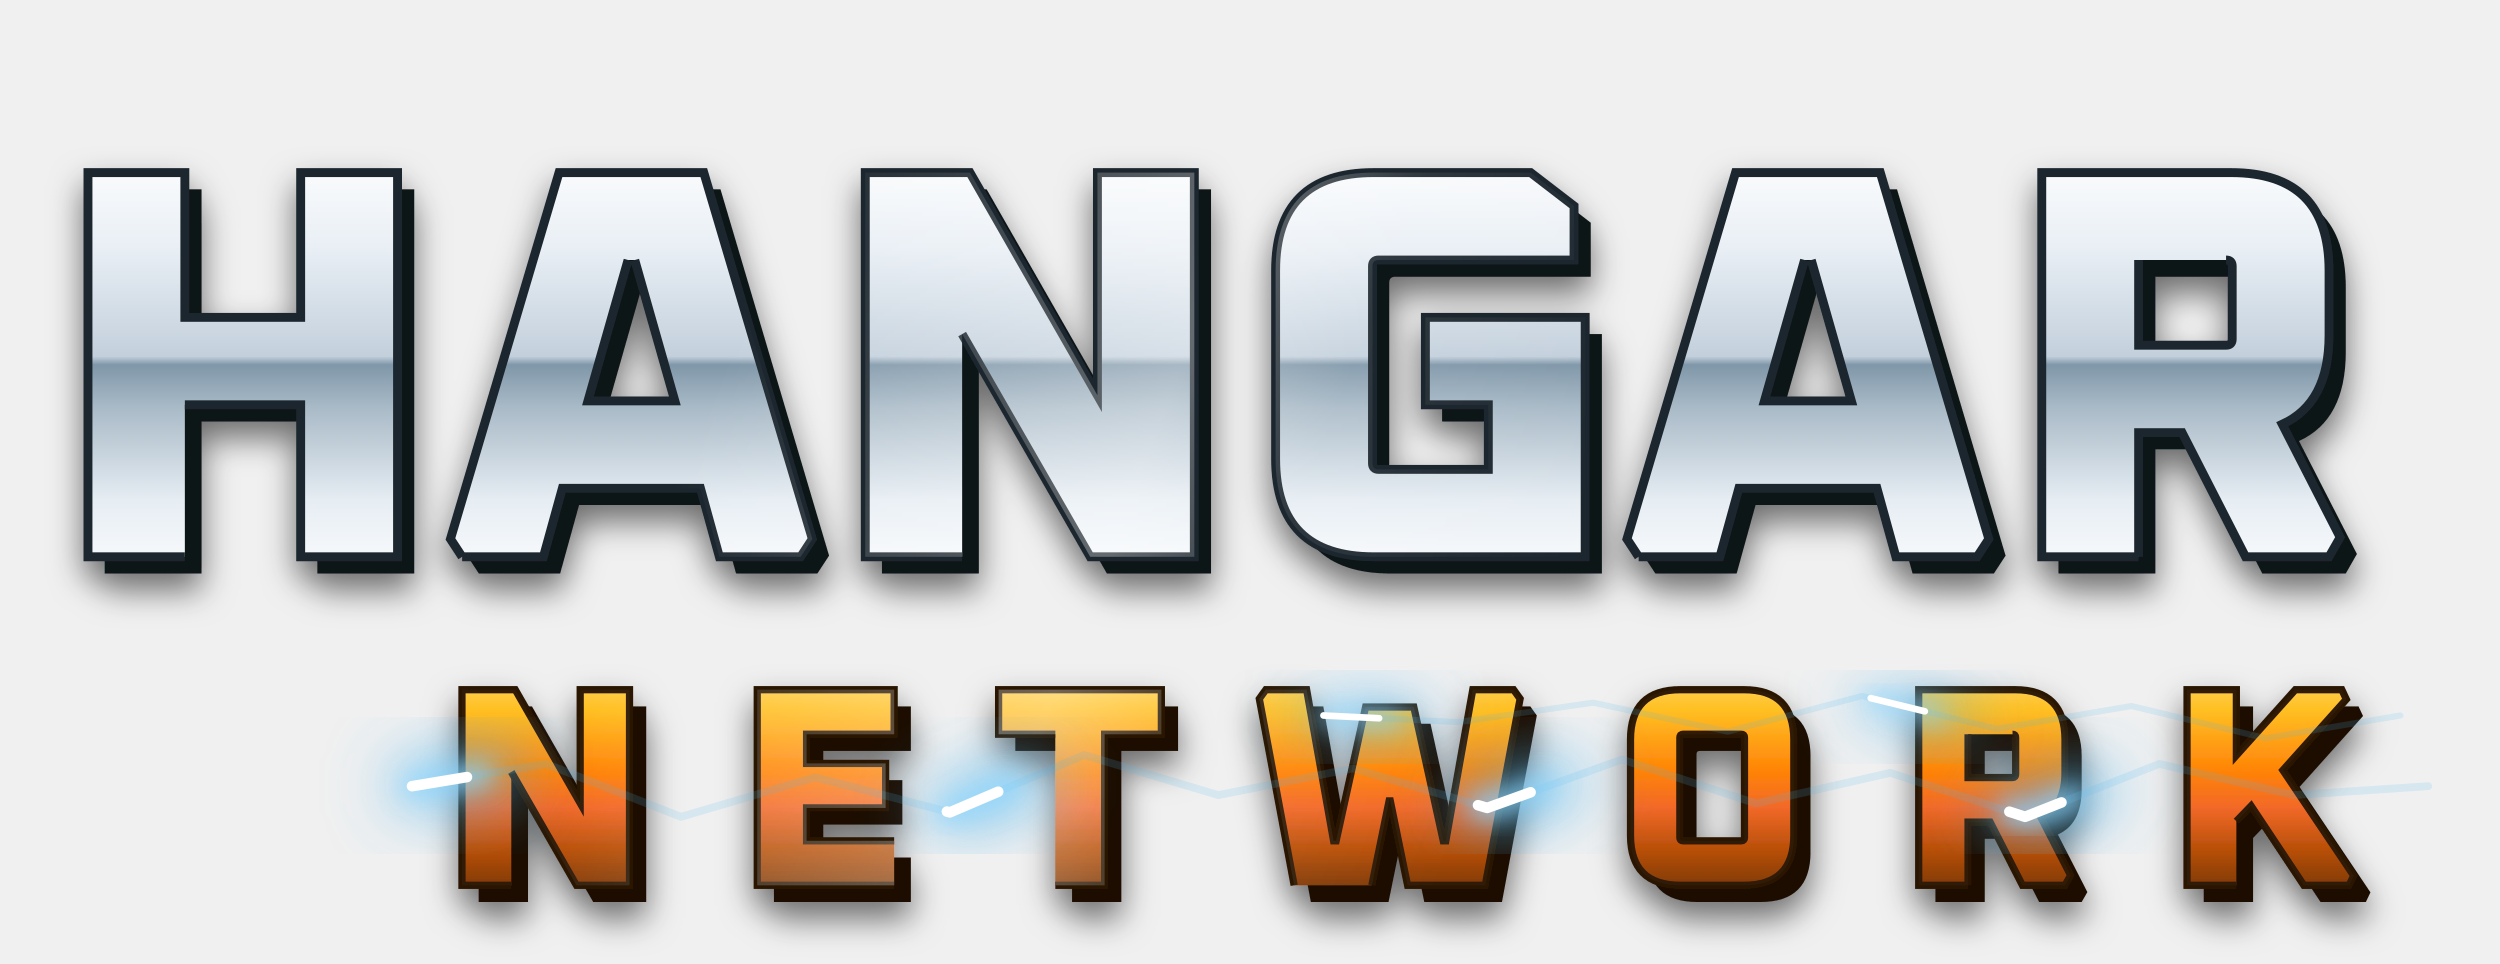
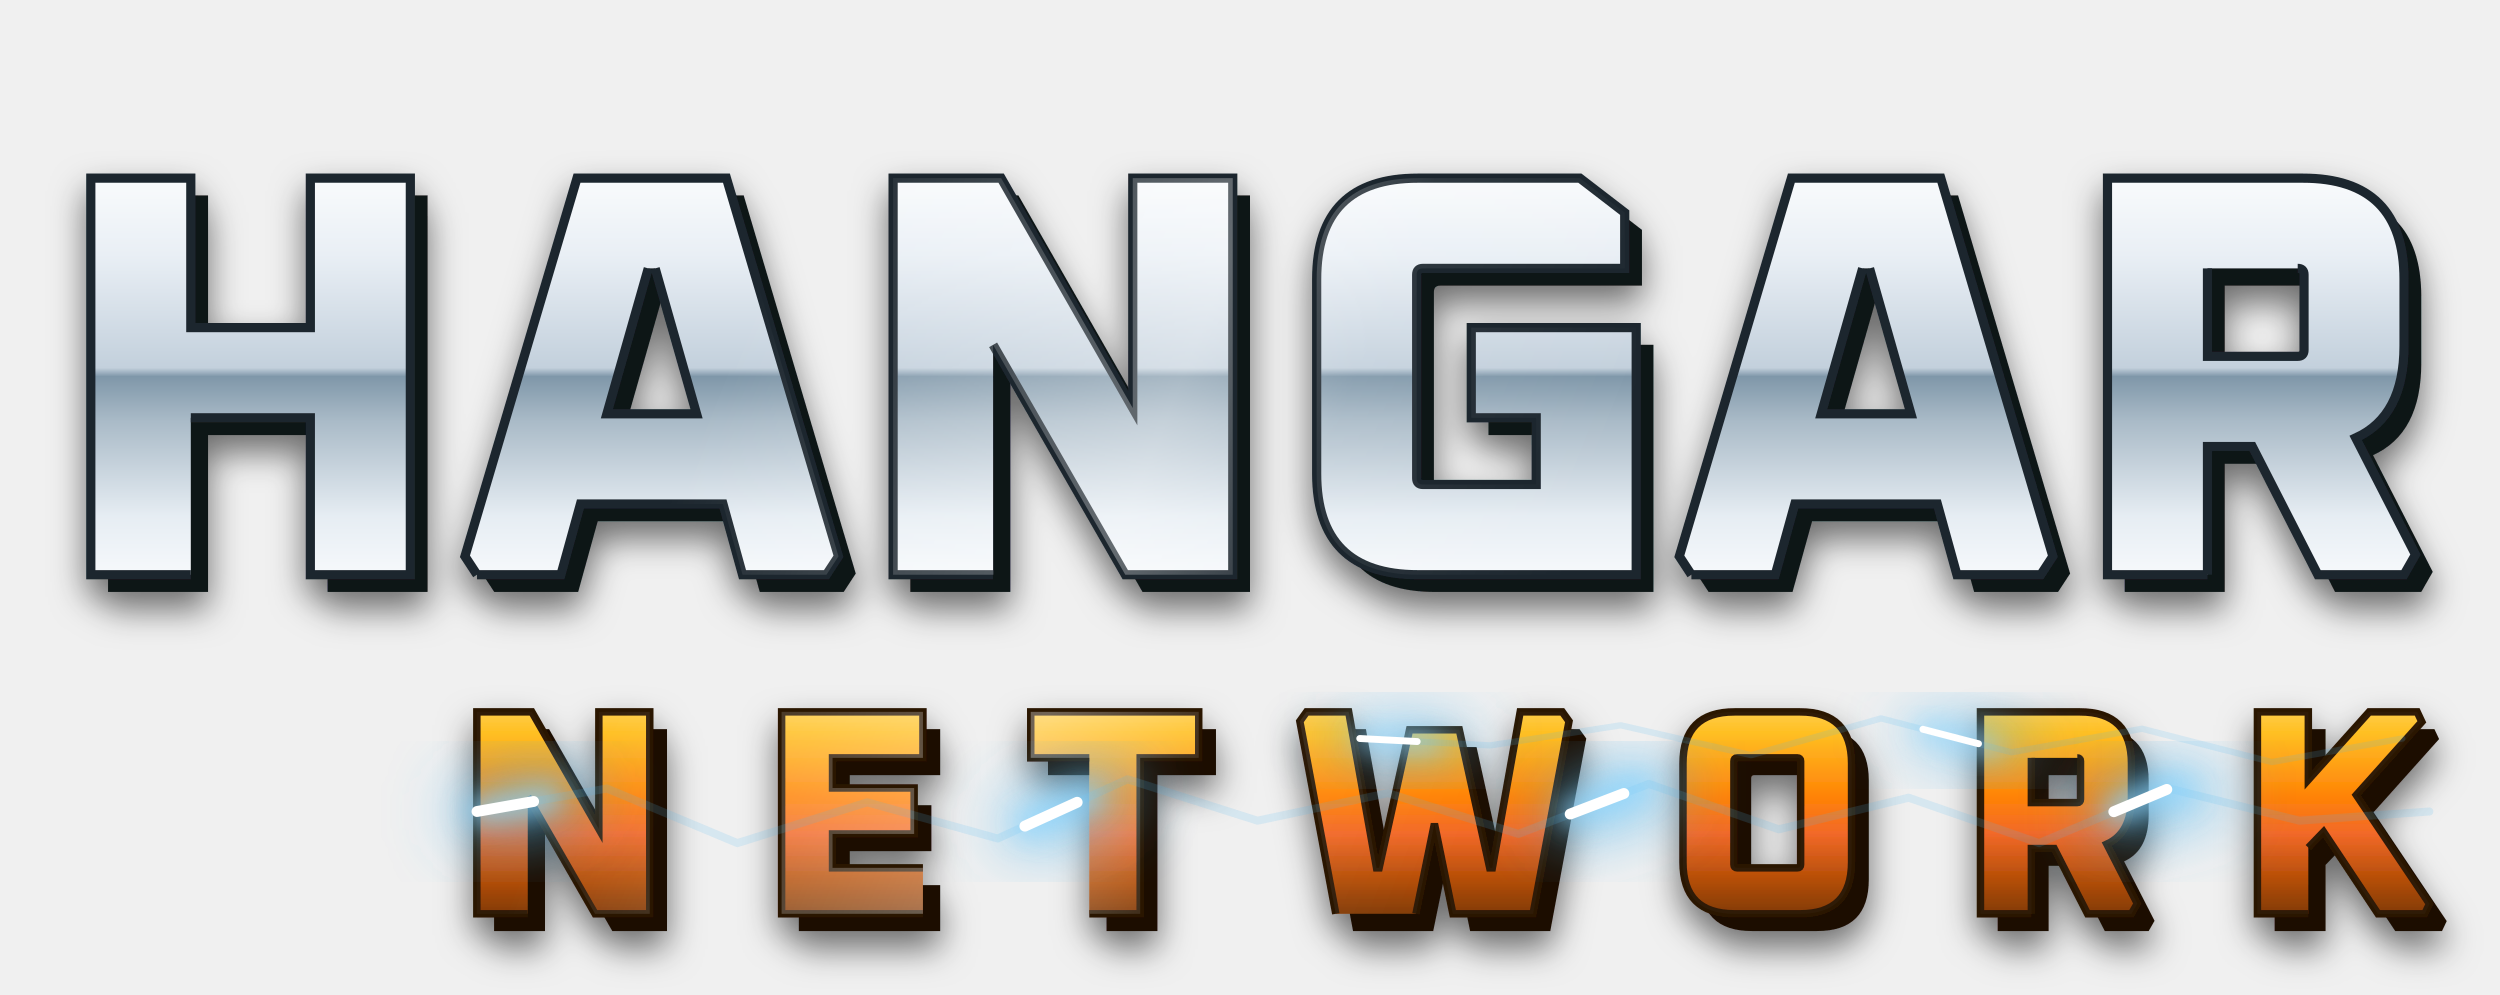
- <svg xmlns="http://www.w3.org/2000/svg" viewBox="0 0 449 173" role="img" aria-label="HANGAR NETWORK — electric">
+ <svg xmlns="http://www.w3.org/2000/svg" viewBox="0 0 435 173" role="img" aria-label="HANGAR NETWORK — electric">
  <style>
- .pl{animation:tr 1.2s linear infinite}
+ .pl{animation:tr .48s linear infinite}
.halo{stroke:#4fb6f0;stroke-width:7;stroke-dasharray:16 84;filter:url(#fh);animation-name:trh}
.glow{stroke:#8fd8ff;stroke-width:3.2;stroke-dasharray:13 87;filter:url(#fg);animation-name:trg}
.core{stroke:#fff;stroke-width:1.9;stroke-dasharray:10 90}
- .b2 .pl{animation-delay:-.14s}
+ .b2 .pl{animation-delay:-.056s}
.b2 .halo{stroke-width:5}.b2 .glow{stroke-width:2.1}.b2 .core{stroke-width:1.2}
@keyframes tr{from{stroke-dashoffset:100}to{stroke-dashoffset:0}}
@keyframes trg{from{stroke-dashoffset:103}to{stroke-dashoffset:3}}
@keyframes trh{from{stroke-dashoffset:106}to{stroke-dashoffset:6}}
.brh{stroke:#8fd8ff;stroke-width:2.6;filter:url(#fg)}
.brc{stroke:#fff;stroke-width:1.1}
- .brh,.brc{opacity:0;animation:bf 1.2s linear infinite}
- .bt{animation-delay:-.14s}
+ .brh,.brc{opacity:0;animation:bf .48s linear infinite}
+ .bt{animation-delay:-.056s}
@keyframes bf{0%,84%{opacity:0}87%{opacity:1}90%{opacity:.3}93%{opacity:.85}100%{opacity:0}}
- .sp{opacity:0;transform-box:fill-box;transform-origin:center;animation:pop 1.2s linear infinite}
- .s2{animation-delay:-.14s}
- .s3{animation-delay:.032s}
+ .sp{opacity:0;transform-box:fill-box;transform-origin:center;animation:pop .48s linear infinite}
+ .s2{animation-delay:-.056s}
+ .s3{animation-delay:.013s}
@keyframes pop{0%,85%{opacity:0;transform:scale(.4)}89%{opacity:1;transform:scale(1.3)}94%{opacity:.75;transform:scale(1)}100%{opacity:0;transform:scale(.7)}}
- .chg{animation:ck 1.2s linear infinite;mix-blend-mode:screen}
+ .chg{animation:ck .48s linear infinite;mix-blend-mode:screen}
@keyframes ck{0%,70%{opacity:.03}83%{opacity:.05}88%{opacity:.15}92%{opacity:.05}96%{opacity:.08}100%{opacity:.03}}
- .swp{animation:swx 1.2s linear infinite,swo 1.2s linear infinite}
- @keyframes swx{0%{transform:translateX(-10px) skewX(-8deg)}86%,100%{transform:translateX(368px) skewX(-8deg)}}
+ .swp{animation:swx .48s linear infinite,swo .48s linear infinite}
+ @keyframes swx{0%{transform:translateX(0) skewX(-8deg)}86%,100%{transform:translateX(300px) skewX(-8deg)}}
@keyframes swo{0%{opacity:0}8%{opacity:.15}78%{opacity:.15}86%,100%{opacity:0}}
@media (prefers-reduced-motion:reduce){
.pl,.brh,.brc,.sp,.chg,.swp{animation:none}
.pl,.swp{display:none}
.trace{opacity:.5}
.brh{opacity:.28}.brc{opacity:.5}
.sp{opacity:.45;transform:none}
.chg{opacity:.04}
}
</style>
  <defs>
    <path id="W1" d="M33.20 100L15.80 100L15.80 31L33.20 31L33.20 57L54 57L54 31L71.40 31L71.40 100L54 100L54 72.70L33.20 72.70M83 100L80.90 96.80L100.40 31L126.40 31L145.90 96.80L143.80 100L129.20 100L125.80 87.70L101 87.70L97.60 100L83 100M112.80 46.70L105.60 72L121.20 72L114 46.70M172.80 100L155.40 100L155.40 31L174.20 31L197.10 71L197.10 31L214.50 31L214.50 100L195.80 100L172.80 60M229.10 82.40L229.10 48.60Q229.10 31 246.70 31L274.90 31L282.70 37L282.70 46.70L247.60 46.70Q246.50 46.70 246.50 47.80L246.50 83.20Q246.50 84.30 247.60 84.30L267.30 84.30L267.30 72.70L256 72.70L256 57L284.70 57L284.70 100L246.70 100Q229.10 100 229.10 82.40M294.30 100L292.20 96.80L311.70 31L337.70 31L357.20 96.80L355.10 100L340.50 100L337.10 87.70L312.30 87.70L308.90 100L294.30 100M324.10 46.70L316.90 72L332.50 72L325.30 46.70M384.10 100L366.70 100L366.70 31L400.70 31Q418.30 31 418.30 48.60L418.30 60.20Q418.30 72.40 409.90 76.20L420.30 96.50L418.30 100L403.30 100L391.90 77.70L384.10 77.70L384.10 100M384.10 46.70L384.10 62L399.80 62Q400.90 62 400.90 60.90L400.90 47.80Q400.90 46.70 399.80 46.70" />
    <path id="W2" d="M91.83 159L82.97 159L82.97 123.87L92.54 123.87L104.20 144.24L104.20 123.87L113.06 123.87L113.06 159L103.54 159L91.83 138.64M160.59 159L136 159L136 123.87L160.59 123.87L160.59 131.87L144.86 131.87L144.86 137.11L159.06 137.11L159.06 145.10L144.86 145.10L144.86 151.01L160.59 151.01M189.54 131.87L179.35 131.87L179.35 123.87L208.58 123.87L208.58 131.87L198.39 131.87L198.39 159L189.54 159M232.43 159L226.17 125.50L227.34 123.87L234.67 123.87L239.51 151.01L239.97 151.01L245.26 126.98L253.92 126.98L259.21 151.01L259.67 151.01L264.51 123.87L271.84 123.87L273.01 125.50L266.75 159L252.80 159L249.59 143.32L246.38 159M292.84 150.04L292.84 132.83Q292.84 123.87 301.80 123.87L313.21 123.87Q322.17 123.87 322.17 132.83L322.17 150.04Q322.17 159 313.21 159L301.80 159Q292.84 159 292.84 150.04M301.70 132.43L301.70 150.45Q301.70 151.01 302.26 151.01L312.75 151.01Q313.31 151.01 313.31 150.45L313.31 132.43Q313.31 131.87 312.75 131.87L302.26 131.87Q301.70 131.87 301.70 132.43M353.46 159L344.60 159L344.60 123.87L361.91 123.87Q370.87 123.87 370.87 132.83L370.87 138.74Q370.87 144.95 366.59 146.88L371.89 157.22L370.87 159L363.23 159L357.43 147.65L353.46 147.65L353.46 159M353.46 131.87L353.46 139.65L361.45 139.65Q362.01 139.65 362.01 139.09L362.01 132.43Q362.01 131.87 361.45 131.87M401.65 159L392.79 159L392.79 123.87L401.65 123.87L401.65 135.68L412.24 123.87L420.59 123.87L421.40 125.60L410 138.33L422.73 157.27L421.91 159L413.77 159L404.30 144.75L401.65 147.49" />
-     <path id="BM" pathLength="100" d="M74 141.2L98.1 137.2L122.3 146.7L146.4 139.6L170.6 145.9L194.7 135.6L218.8 142.8L243 138L267.1 145.1L291.3 136.4L315.4 144.3L339.5 138.8L363.7 146.7L387.8 137.2L412 142.8L436.1 141.2" fill="none" />
-     <path id="BU" pathLength="100" d="M237.7 128.5L261.9 129.7L286.1 126.2L310.3 131.4L334.4 125L358.6 130.9L382.8 126.8L406.9 132.6L431.1 128.5" fill="none" />
-     <path id="BT" d="M389.6 123.3L402 127.1L414.3 118.9L426.7 124.6L439.1 123.3" fill="none" />
-     <path id="BB" d="M403.4 156.8L414.3 159.4L425.2 153.6L436.1 156.8" fill="none" />
+     <path id="BM" pathLength="100" d="M83.0 141.2L105.6 137.2L128.3 146.7L150.9 139.6L173.6 145.9L196.2 135.6L218.8 142.8L241.5 138L264.2 145.1L286.9 136.4L309.5 144.3L332.1 138.8L354.8 146.7L377.4 137.2L400.1 142.8L422.7 141.2" fill="none" />
+     <path id="BU" pathLength="100" d="M236.6 128.5L259.3 129.7L282.0 126.2L304.7 131.4L327.3 125L350.0 130.9L372.7 126.8L395.3 132.6L418.0 128.5" fill="none" />
+     <path id="BT" d="M379.1 123.3L390.7 127.1L402.2 118.9L413.9 124.6L422.7 123.3" fill="none" />
+     <path id="BB" d="M392.0 156.8L402.2 159.4L412.5 153.6L422.7 156.8" fill="none" />
    <linearGradient id="g1" gradientUnits="userSpaceOnUse" x1="0" y1="26" x2="0" y2="102">
      <stop offset="0" stop-color="#ffffff" />
      <stop offset=".24" stop-color="#e9eff5" />
      <stop offset=".50" stop-color="#c3d0dc" />
      <stop offset=".52" stop-color="#7f97a9" />
      <stop offset=".62" stop-color="#a9bac7" />
      <stop offset=".84" stop-color="#e6edf3" />
      <stop offset="1" stop-color="#f9fbfd" />
    </linearGradient>
    <linearGradient id="g2" gradientUnits="userSpaceOnUse" x1="0" y1="121" x2="0" y2="161">
      <stop offset="0" stop-color="#ffd75e" />
      <stop offset=".16" stop-color="#ffbe1d" />
      <stop offset=".44" stop-color="#ff8000" />
      <stop offset=".60" stop-color="#f26522" />
      <stop offset=".80" stop-color="#b34a00" />
      <stop offset="1" stop-color="#6e2f00" />
    </linearGradient>
-     <linearGradient id="spec" gradientUnits="userSpaceOnUse" x1="0" y1="0" x2="449" y2="173">
+     <linearGradient id="spec" gradientUnits="userSpaceOnUse" x1="0" y1="0" x2="435" y2="173">
      <stop offset=".30" stop-color="#fff" stop-opacity="0" />
      <stop offset=".46" stop-color="#fff" stop-opacity=".32" />
      <stop offset=".52" stop-color="#fff" stop-opacity=".08" />
      <stop offset=".62" stop-color="#fff" stop-opacity="0" />
    </linearGradient>
    <linearGradient id="sg" x1="0" y1="0" x2="1" y2="0">
      <stop offset="0" stop-color="#dff2ff" stop-opacity="0" />
      <stop offset=".5" stop-color="#ffffff" stop-opacity=".9" />
      <stop offset="1" stop-color="#dff2ff" stop-opacity="0" />
    </linearGradient>
    <clipPath id="letters">
      <use href="#W1" />
      <use href="#W2" />
    </clipPath>
    <clipPath id="word2">
      <use href="#W2" />
    </clipPath>
    <filter id="ds" x="-8%" y="-12%" width="116%" height="130%">
      <feDropShadow dx="0" dy="3" stdDeviation="3" flood-color="#000" flood-opacity=".55" />
    </filter>
    <filter id="fg" x="-30%" y="-30%" width="160%" height="160%">
      <feGaussianBlur stdDeviation="2.2" />
    </filter>
    <filter id="fh" x="-60%" y="-60%" width="220%" height="220%">
      <feGaussianBlur stdDeviation="6" />
    </filter>
  </defs>
  <g filter="url(#ds)">
    <use href="#W1" transform="translate(3,3)" fill="#0d1216" />
    <use href="#W2" transform="translate(3,3)" fill="#1a0c02" />
    <use href="#W1" fill="url(#g1)" stroke="#1d262e" stroke-width="1.6" />
    <use href="#W2" fill="url(#g2)" stroke="#2c1403" stroke-width="1.3" />
  </g>
-   <rect width="449" height="173" fill="url(#spec)" clip-path="url(#letters)" />
+   <rect width="435" height="173" fill="url(#spec)" clip-path="url(#letters)" />
  <g clip-path="url(#word2)">
-     <rect class="chg" width="449" height="173" fill="#cfeaff" opacity=".03" />
-     <rect class="swp" x="74" y="116" width="40" height="52" fill="url(#sg)" opacity="0" />
+     <rect class="chg" width="435" height="173" fill="#cfeaff" opacity=".03" />
+     <rect class="swp" x="83" y="116" width="40" height="52" fill="url(#sg)" opacity="0" />
  </g>
  <g class="trace" fill="none" stroke="#4fb6f0" stroke-linejoin="round" stroke-linecap="round" opacity=".16">
    <use href="#BM" stroke-width="1.4" />
    <use href="#BU" stroke-width="1.1" />
  </g>
  <g fill="none" stroke-linejoin="round" stroke-linecap="round">
    <g>
      <use href="#BM" class="pl halo" />
      <use href="#BM" class="pl glow" />
      <use href="#BM" class="pl core" />
    </g>
    <g class="b2">
      <use href="#BU" class="pl halo" />
      <use href="#BU" class="pl glow" />
      <use href="#BU" class="pl core" />
    </g>
  </g>
  <g fill="none" stroke-linejoin="round" stroke-linecap="round">
    <use href="#BT" class="brh bt" />
    <use href="#BT" class="brc bt" />
    <use href="#BB" class="brh" />
    <use href="#BB" class="brc" />
  </g>
  <g class="sp s1">
-     <circle cx="436.1" cy="141.2" r="5" fill="#8fd8ff" opacity=".35" />
-     <circle cx="436.1" cy="141.2" r="1.9" fill="#fff" />
-     <path d="M439.5 137.5l4.2-4.4M439.8 144.6l4.6 3.8M436.4 135.4l.9-5.6M437 147.3l1.4 5.4" stroke="#dff2ff" stroke-width="1.1" fill="none" stroke-linecap="round" />
+     <circle cx="422.7" cy="141.2" r="5" fill="#8fd8ff" opacity=".35" />
+     <circle cx="422.7" cy="141.2" r="1.9" fill="#fff" />
+     <path d="M426.1 137.5l4.2-4.4M426.4 144.6l4.6 3.8M423.0 135.4l.9-5.6M423.6 147.3l1.4 5.4" stroke="#dff2ff" stroke-width="1.1" fill="none" stroke-linecap="round" />
  </g>
  <g class="sp s2">
-     <circle cx="439.1" cy="123.3" r="3.4" fill="#8fd8ff" opacity=".35" />
-     <circle cx="439.1" cy="123.3" r="1.3" fill="#fff" />
-     <path d="M441.8 120.4l3.4-3.6M442 126l3.8 3" stroke="#dff2ff" stroke-width="1" fill="none" stroke-linecap="round" />
+     <circle cx="422.7" cy="123.3" r="3.4" fill="#8fd8ff" opacity=".35" />
+     <circle cx="422.7" cy="123.3" r="1.3" fill="#fff" />
+     <path d="M425.4 120.4l3.4-3.6M425.6 126l3.8 3" stroke="#dff2ff" stroke-width="1" fill="none" stroke-linecap="round" />
  </g>
  <g class="sp s3">
-     <circle cx="436.1" cy="156.8" r="3.6" fill="#8fd8ff" opacity=".35" />
-     <circle cx="436.1" cy="156.8" r="1.4" fill="#fff" />
-     <path d="M438.9 159.5l3.5 3.2M439 153.9l3.9-2.6" stroke="#dff2ff" stroke-width="1" fill="none" stroke-linecap="round" />
+     <circle cx="422.7" cy="156.8" r="3.6" fill="#8fd8ff" opacity=".35" />
+     <circle cx="422.7" cy="156.8" r="1.4" fill="#fff" />
+     <path d="M425.5 159.5l3.5 3.2M425.6 153.9l3.9-2.6" stroke="#dff2ff" stroke-width="1" fill="none" stroke-linecap="round" />
  </g>
</svg>
